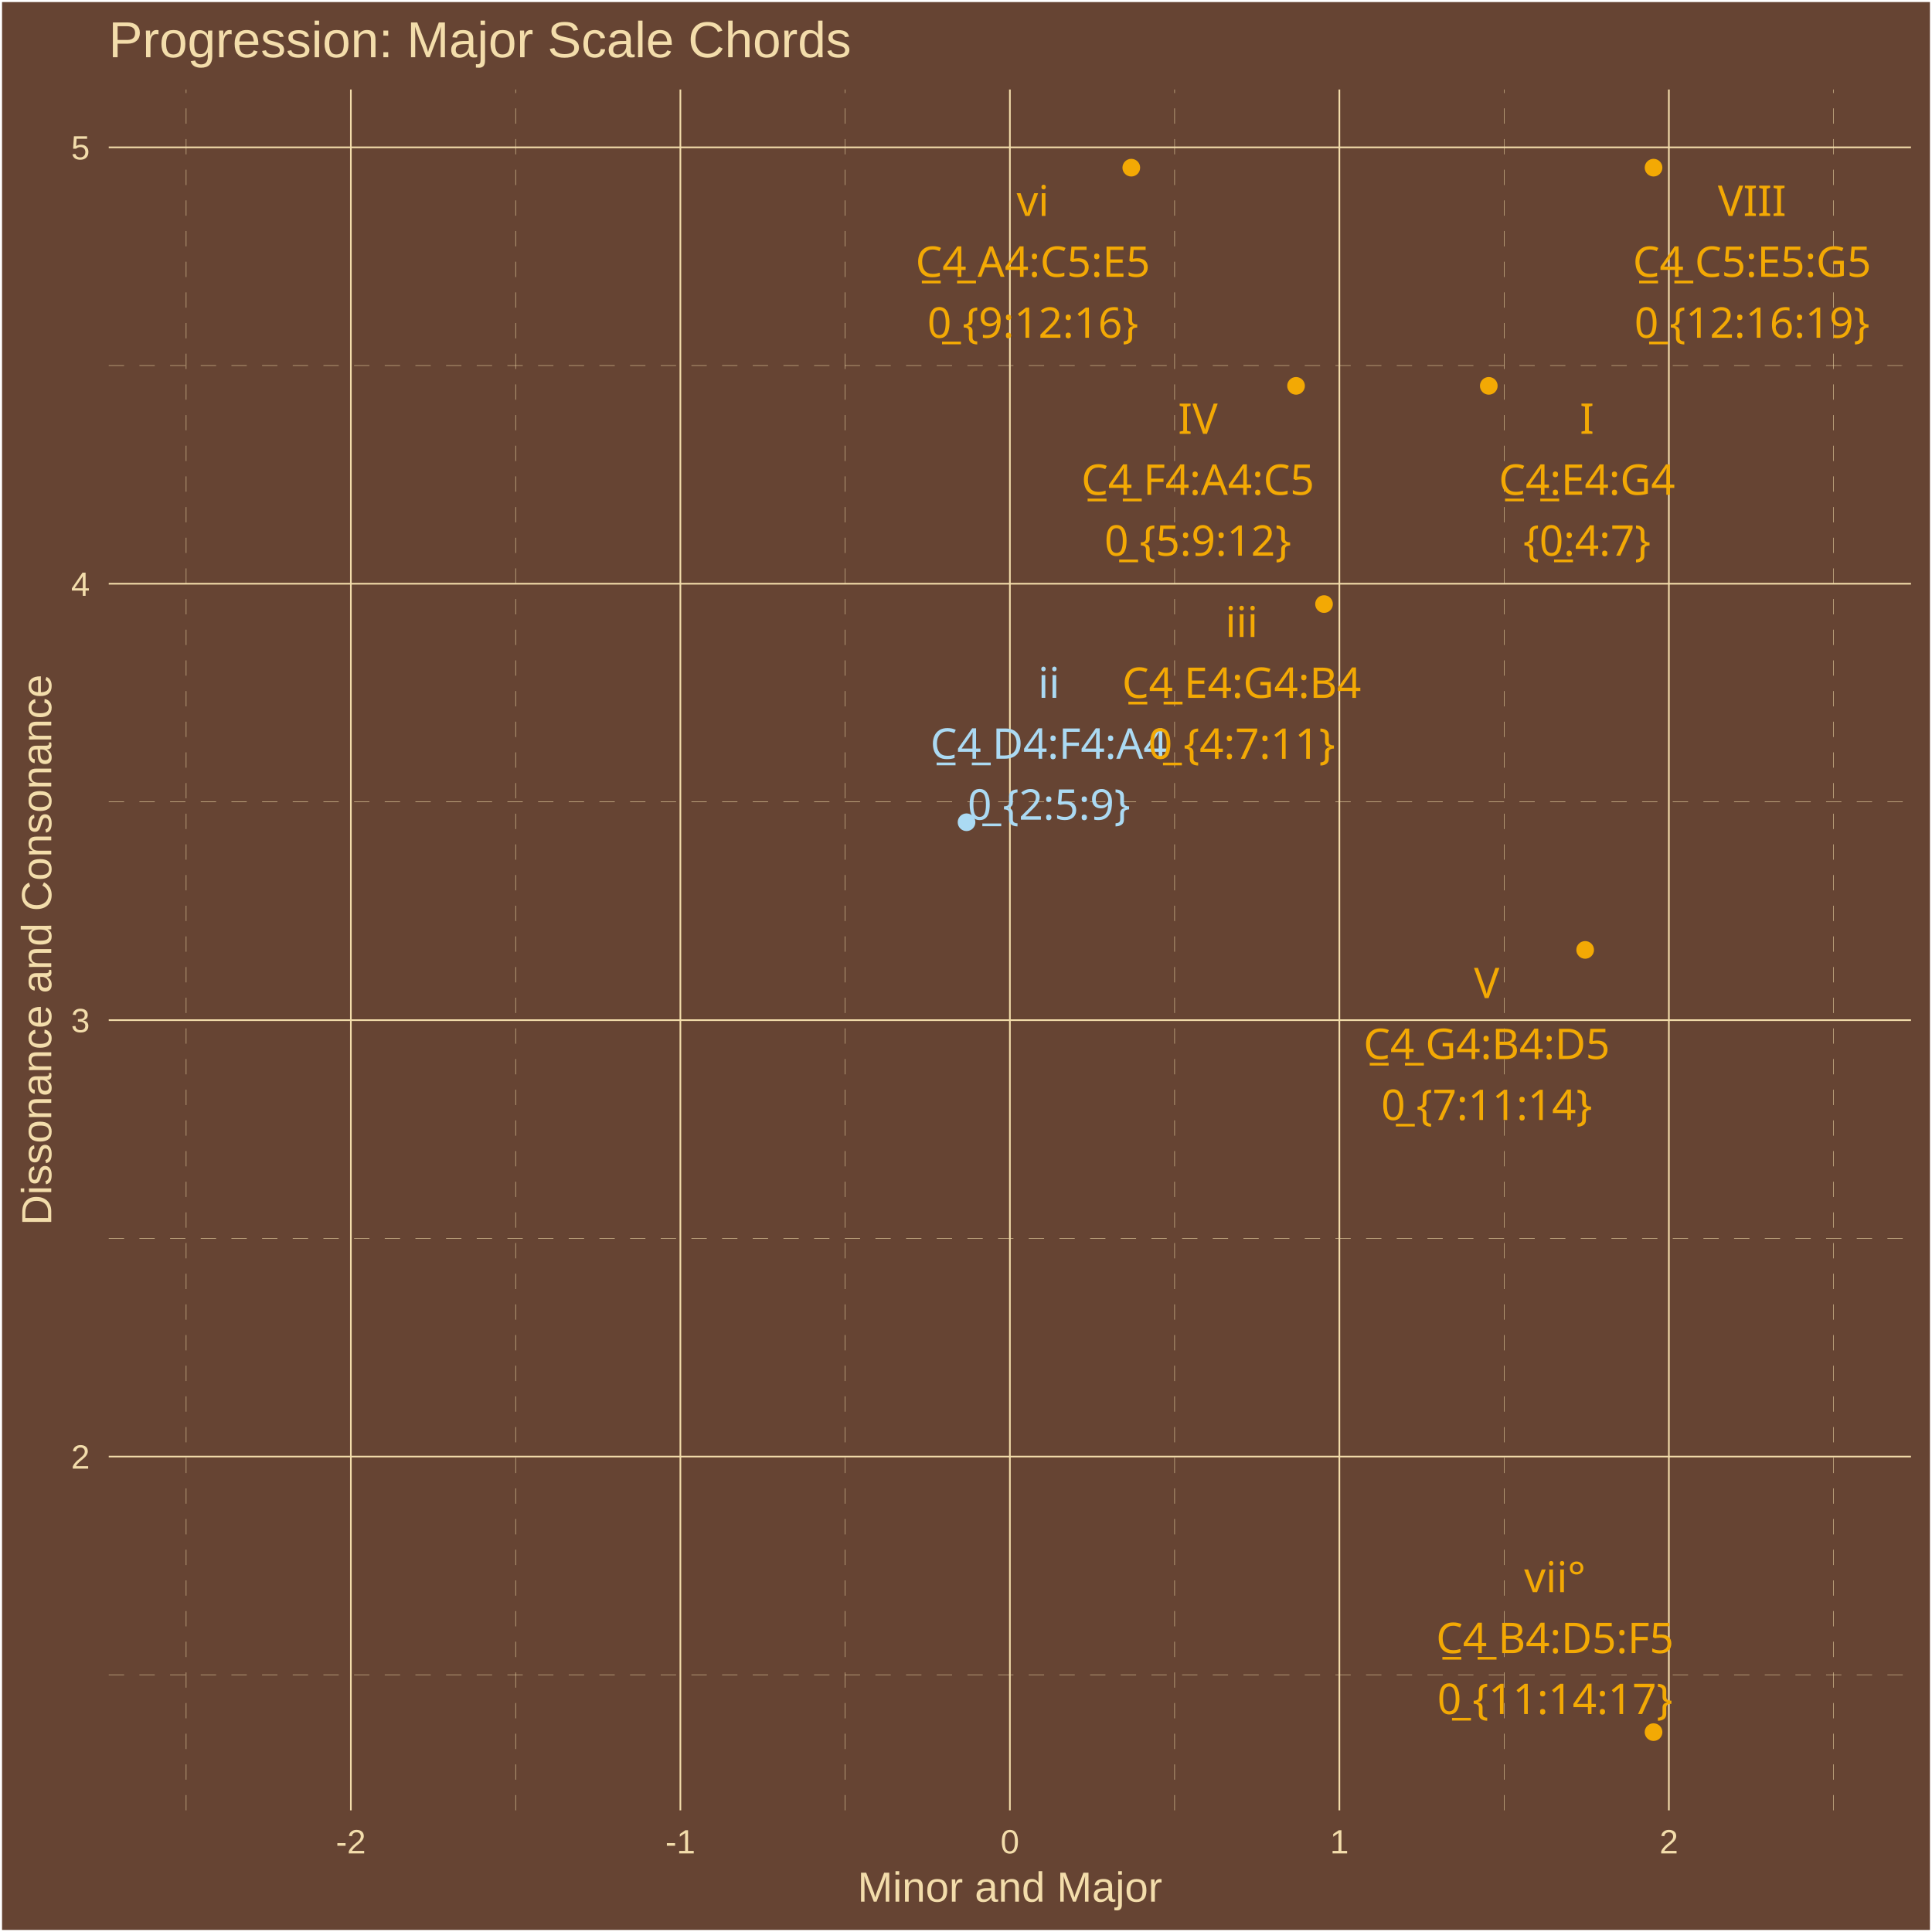
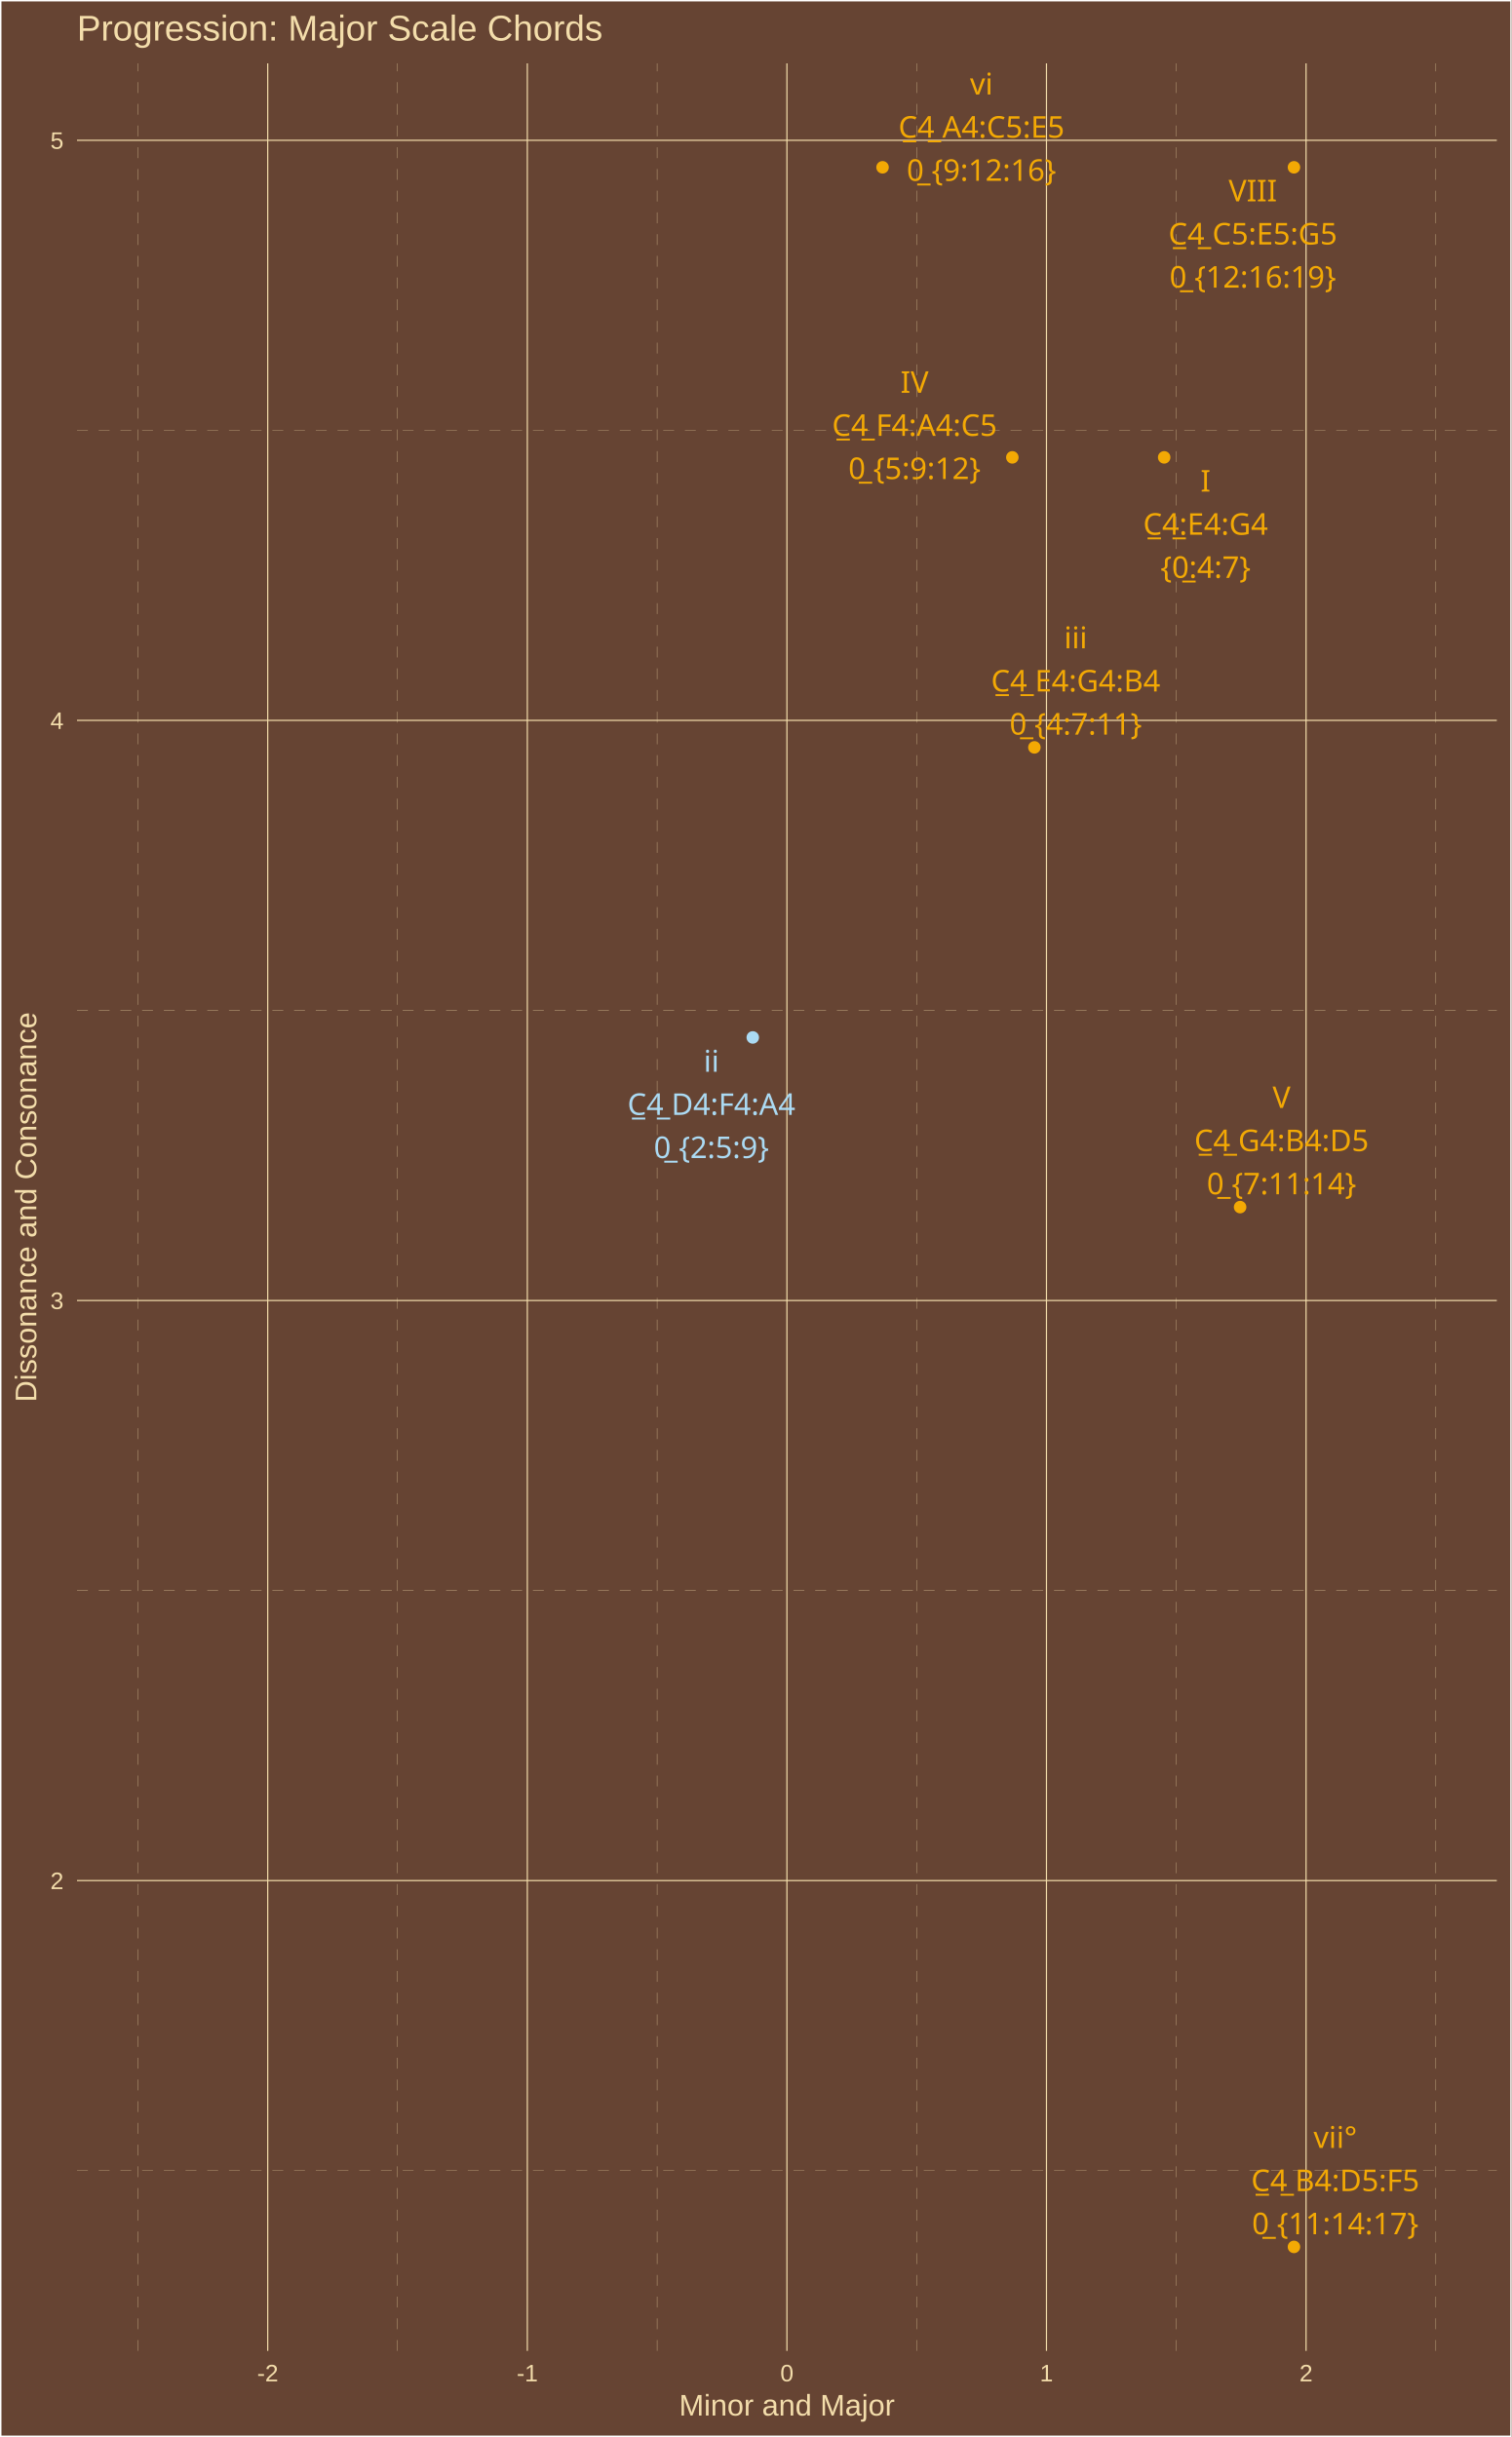
- <svg xmlns="http://www.w3.org/2000/svg" class="svglite" width="504.00pt" height="504.00pt" viewBox="0 0 504.00 504.00">
+ <svg xmlns="http://www.w3.org/2000/svg" class="svglite" width="557.00pt" height="898.00pt" viewBox="0 0 557.00 898.00">
  <defs>
    <style type="text/css">
    .svglite line, .svglite polyline, .svglite polygon, .svglite path, .svglite rect, .svglite circle {
      fill: none;
      stroke: #000000;
      stroke-linecap: round;
      stroke-linejoin: round;
      stroke-miterlimit: 10.00;
    }
    .svglite text {
      white-space: pre;
    }
  </style>
  </defs>
  <rect width="100%" height="100%" style="stroke: none; fill: #664433;" />
  <defs>
-     <clipPath id="cpMC4wMHw1MDQuMDB8MC4wMHw1MDQuMDA=">
-       <rect x="0.00" y="0.00" width="504.00" height="504.00" />
+     <clipPath id="cpMC4wMHw1NTcuMDB8MC4wMHw4OTguMDA=">
+       <rect x="0.00" y="0.00" width="557.00" height="898.00" />
    </clipPath>
  </defs>
-   <g clip-path="url(#cpMC4wMHw1MDQuMDB8MC4wMHw1MDQuMDA=)">
-     <rect x="0.00" y="-0" width="504.00" height="504.00" style="stroke-width: 1.07; stroke: #FFFFFF; fill: #664433;" />
+   <g clip-path="url(#cpMC4wMHw1NTcuMDB8MC4wMHw4OTguMDA=)">
+     <rect x="0.00" y="0.00" width="557.00" height="898.00" style="stroke-width: 1.07; stroke: #FFFFFF; fill: #664433;" />
  </g>
  <defs>
-     <clipPath id="cpMjguMzd8NDk4LjUyfDIzLjM0fDQ3Mi4yNw==">
-       <rect x="28.37" y="23.34" width="470.15" height="448.93" />
+     <clipPath id="cpMjguMzd8NTUxLjUyfDIzLjM0fDg2Ni4yNw==">
+       <rect x="28.37" y="23.34" width="523.15" height="842.93" />
    </clipPath>
  </defs>
-   <g clip-path="url(#cpMjguMzd8NDk4LjUyfDIzLjM0fDQ3Mi4yNw==)">
-     <rect x="28.37" y="23.34" width="470.15" height="448.93" style="stroke-width: 1.07; stroke: none; fill: #664433;" />
-     <polyline points="28.37,436.89 498.52,436.89 " style="stroke-width: 0.11; stroke: #F3DDAB; stroke-dasharray: 4.00,4.00; stroke-linecap: butt;" />
-     <polyline points="28.37,323.05 498.52,323.05 " style="stroke-width: 0.11; stroke: #F3DDAB; stroke-dasharray: 4.00,4.00; stroke-linecap: butt;" />
-     <polyline points="28.37,209.20 498.52,209.20 " style="stroke-width: 0.11; stroke: #F3DDAB; stroke-dasharray: 4.00,4.00; stroke-linecap: butt;" />
-     <polyline points="28.37,95.36 498.52,95.36 " style="stroke-width: 0.11; stroke: #F3DDAB; stroke-dasharray: 4.00,4.00; stroke-linecap: butt;" />
-     <polyline points="48.56,472.27 48.56,23.34 " style="stroke-width: 0.11; stroke: #F3DDAB; stroke-dasharray: 4.00,4.00; stroke-linecap: butt;" />
-     <polyline points="134.51,472.27 134.51,23.34 " style="stroke-width: 0.11; stroke: #F3DDAB; stroke-dasharray: 4.00,4.00; stroke-linecap: butt;" />
-     <polyline points="220.47,472.27 220.47,23.34 " style="stroke-width: 0.11; stroke: #F3DDAB; stroke-dasharray: 4.00,4.00; stroke-linecap: butt;" />
-     <polyline points="306.42,472.27 306.42,23.34 " style="stroke-width: 0.11; stroke: #F3DDAB; stroke-dasharray: 4.00,4.00; stroke-linecap: butt;" />
-     <polyline points="392.38,472.27 392.38,23.34 " style="stroke-width: 0.11; stroke: #F3DDAB; stroke-dasharray: 4.00,4.00; stroke-linecap: butt;" />
-     <polyline points="478.34,472.27 478.34,23.34 " style="stroke-width: 0.11; stroke: #F3DDAB; stroke-dasharray: 4.00,4.00; stroke-linecap: butt;" />
-     <polyline points="28.37,379.97 498.52,379.97 " style="stroke-width: 0.43; stroke: #F3DDAB; stroke-linecap: butt;" />
-     <polyline points="28.37,266.13 498.52,266.13 " style="stroke-width: 0.43; stroke: #F3DDAB; stroke-linecap: butt;" />
-     <polyline points="28.37,152.28 498.52,152.28 " style="stroke-width: 0.43; stroke: #F3DDAB; stroke-linecap: butt;" />
-     <polyline points="28.37,38.44 498.52,38.44 " style="stroke-width: 0.43; stroke: #F3DDAB; stroke-linecap: butt;" />
-     <polyline points="91.53,472.27 91.53,23.34 " style="stroke-width: 0.43; stroke: #F3DDAB; stroke-linecap: butt;" />
-     <polyline points="177.49,472.27 177.49,23.34 " style="stroke-width: 0.43; stroke: #F3DDAB; stroke-linecap: butt;" />
-     <polyline points="263.45,472.27 263.45,23.34 " style="stroke-width: 0.43; stroke: #F3DDAB; stroke-linecap: butt;" />
-     <polyline points="349.40,472.27 349.40,23.34 " style="stroke-width: 0.43; stroke: #F3DDAB; stroke-linecap: butt;" />
-     <polyline points="435.36,472.27 435.36,23.34 " style="stroke-width: 0.43; stroke: #F3DDAB; stroke-linecap: butt;" />
-     <circle cx="388.38" cy="100.66" r="1.95" style="stroke-width: 0.71; stroke: #F3A904; fill: #F3A904;" />
-     <circle cx="252.14" cy="214.50" r="1.95" style="stroke-width: 0.71; stroke: #ABDAF3; fill: #ABDAF3;" />
-     <circle cx="345.40" cy="157.58" r="1.95" style="stroke-width: 0.71; stroke: #F3A904; fill: #F3A904;" />
-     <circle cx="338.10" cy="100.66" r="1.95" style="stroke-width: 0.71; stroke: #F3A904; fill: #F3A904;" />
-     <circle cx="413.52" cy="247.80" r="1.95" style="stroke-width: 0.71; stroke: #F3A904; fill: #F3A904;" />
-     <circle cx="295.12" cy="43.74" r="1.95" style="stroke-width: 0.71; stroke: #F3A904; fill: #F3A904;" />
-     <circle cx="431.36" cy="451.86" r="1.95" style="stroke-width: 0.71; stroke: #F3A904; fill: #F3A904;" />
-     <circle cx="431.36" cy="43.74" r="1.95" style="stroke-width: 0.71; stroke: #F3A904; fill: #F3A904;" />
-     <text x="413.99" y="113.17" text-anchor="middle" style="font-size: 11.04px;fill: #F3A904; font-family: &quot;Arial Unicode MS&quot;;" textLength="3.07px" lengthAdjust="spacingAndGlyphs">I</text>
-     <text x="413.99" y="129.07" text-anchor="middle" style="font-size: 11.04px;fill: #F3A904; font-family: &quot;Arial Unicode MS&quot;;" textLength="48.44px" lengthAdjust="spacingAndGlyphs">C̲4̲:E4:G4</text>
-     <text x="413.99" y="144.97" text-anchor="middle" style="font-size: 11.04px;fill: #F3A904; font-family: &quot;Arial Unicode MS&quot;;" textLength="31.91px" lengthAdjust="spacingAndGlyphs">{0̲:4:7}</text>
-     <text x="273.63" y="182.04" text-anchor="middle" style="font-size: 11.04px;fill: #ABDAF3; font-family: &quot;Arial Unicode MS&quot;;" textLength="4.90px" lengthAdjust="spacingAndGlyphs">ii</text>
-     <text x="273.63" y="197.93" text-anchor="middle" style="font-size: 11.04px;fill: #ABDAF3; font-family: &quot;Arial Unicode MS&quot;;" textLength="63.76px" lengthAdjust="spacingAndGlyphs">C̲4̲ D4:F4:A4</text>
-     <text x="273.63" y="213.83" text-anchor="middle" style="font-size: 11.04px;fill: #ABDAF3; font-family: &quot;Arial Unicode MS&quot;;" textLength="41.11px" lengthAdjust="spacingAndGlyphs">0̲ {2:5:9}</text>
-     <text x="323.91" y="166.16" text-anchor="middle" style="font-size: 11.04px;fill: #F3A904; font-family: &quot;Arial Unicode MS&quot;;" textLength="7.34px" lengthAdjust="spacingAndGlyphs">iii</text>
-     <text x="323.91" y="182.06" text-anchor="middle" style="font-size: 11.04px;fill: #F3A904; font-family: &quot;Arial Unicode MS&quot;;" textLength="65.00px" lengthAdjust="spacingAndGlyphs">C̲4̲ E4:G4:B4</text>
-     <text x="323.91" y="197.95" text-anchor="middle" style="font-size: 11.04px;fill: #F3A904; font-family: &quot;Arial Unicode MS&quot;;" textLength="47.25px" lengthAdjust="spacingAndGlyphs">0̲ {4:7:11}</text>
-     <text x="312.48" y="113.18" text-anchor="middle" style="font-size: 11.04px;fill: #F3A904; font-family: &quot;Arial Unicode MS&quot;;" textLength="10.43px" lengthAdjust="spacingAndGlyphs">IV</text>
-     <text x="312.48" y="129.08" text-anchor="middle" style="font-size: 11.04px;fill: #F3A904; font-family: &quot;Arial Unicode MS&quot;;" textLength="63.76px" lengthAdjust="spacingAndGlyphs">C̲4̲ F4:A4:C5</text>
-     <text x="312.48" y="144.97" text-anchor="middle" style="font-size: 11.04px;fill: #F3A904; font-family: &quot;Arial Unicode MS&quot;;" textLength="47.25px" lengthAdjust="spacingAndGlyphs">0̲ {5:9:12}</text>
-     <text x="387.83" y="260.38" text-anchor="middle" style="font-size: 11.04px;fill: #F3A904; font-family: &quot;Arial Unicode MS&quot;;" textLength="7.36px" lengthAdjust="spacingAndGlyphs">V</text>
-     <text x="387.83" y="276.27" text-anchor="middle" style="font-size: 11.04px;fill: #F3A904; font-family: &quot;Arial Unicode MS&quot;;" textLength="65.61px" lengthAdjust="spacingAndGlyphs">C̲4̲ G4:B4:D5</text>
-     <text x="387.83" y="292.17" text-anchor="middle" style="font-size: 11.04px;fill: #F3A904; font-family: &quot;Arial Unicode MS&quot;;" textLength="53.38px" lengthAdjust="spacingAndGlyphs">0̲ {7:11:14}</text>
-     <text x="269.44" y="56.32" text-anchor="middle" style="font-size: 11.04px;fill: #F3A904; font-family: &quot;Arial Unicode MS&quot;;" textLength="7.96px" lengthAdjust="spacingAndGlyphs">vi</text>
-     <text x="269.44" y="72.21" text-anchor="middle" style="font-size: 11.04px;fill: #F3A904; font-family: &quot;Arial Unicode MS&quot;;" textLength="64.38px" lengthAdjust="spacingAndGlyphs">C̲4̲ A4:C5:E5</text>
-     <text x="269.44" y="88.11" text-anchor="middle" style="font-size: 11.04px;fill: #F3A904; font-family: &quot;Arial Unicode MS&quot;;" textLength="53.38px" lengthAdjust="spacingAndGlyphs">0̲ {9:12:16}</text>
-     <text x="405.63" y="415.35" text-anchor="middle" style="font-size: 11.04px;fill: #F3A904; font-family: &quot;Arial Unicode MS&quot;;" textLength="14.82px" lengthAdjust="spacingAndGlyphs">vii°</text>
-     <text x="405.63" y="431.24" text-anchor="middle" style="font-size: 11.04px;fill: #F3A904; font-family: &quot;Arial Unicode MS&quot;;" textLength="63.76px" lengthAdjust="spacingAndGlyphs">C̲4̲ B4:D5:F5</text>
-     <text x="405.63" y="447.14" text-anchor="middle" style="font-size: 11.04px;fill: #F3A904; font-family: &quot;Arial Unicode MS&quot;;" textLength="59.52px" lengthAdjust="spacingAndGlyphs">0̲ {11:14:17}</text>
-     <text x="457.05" y="56.32" text-anchor="middle" style="font-size: 11.04px;fill: #F3A904; font-family: &quot;Arial Unicode MS&quot;;" textLength="16.56px" lengthAdjust="spacingAndGlyphs">VIII</text>
-     <text x="457.05" y="72.21" text-anchor="middle" style="font-size: 11.04px;fill: #F3A904; font-family: &quot;Arial Unicode MS&quot;;" textLength="65.61px" lengthAdjust="spacingAndGlyphs">C̲4̲ C5:E5:G5</text>
-     <text x="457.05" y="88.11" text-anchor="middle" style="font-size: 11.04px;fill: #F3A904; font-family: &quot;Arial Unicode MS&quot;;" textLength="59.52px" lengthAdjust="spacingAndGlyphs">0̲ {12:16:19}</text>
+   <g clip-path="url(#cpMjguMzd8NTUxLjUyfDIzLjM0fDg2Ni4yNw==)">
+     <rect x="28.37" y="23.34" width="523.15" height="842.93" style="stroke-width: 1.07; stroke: none; fill: #664433;" />
+     <polyline points="28.37,799.84 551.52,799.84 " style="stroke-width: 0.11; stroke: #F3DDAB; stroke-dasharray: 4.00,4.00; stroke-linecap: butt;" />
+     <polyline points="28.37,586.08 551.52,586.08 " style="stroke-width: 0.11; stroke: #F3DDAB; stroke-dasharray: 4.00,4.00; stroke-linecap: butt;" />
+     <polyline points="28.37,372.33 551.52,372.33 " style="stroke-width: 0.11; stroke: #F3DDAB; stroke-dasharray: 4.00,4.00; stroke-linecap: butt;" />
+     <polyline points="28.37,158.58 551.52,158.58 " style="stroke-width: 0.11; stroke: #F3DDAB; stroke-dasharray: 4.00,4.00; stroke-linecap: butt;" />
+     <polyline points="50.83,866.27 50.83,23.34 " style="stroke-width: 0.11; stroke: #F3DDAB; stroke-dasharray: 4.00,4.00; stroke-linecap: butt;" />
+     <polyline points="146.48,866.27 146.48,23.34 " style="stroke-width: 0.11; stroke: #F3DDAB; stroke-dasharray: 4.00,4.00; stroke-linecap: butt;" />
+     <polyline points="242.12,866.27 242.12,23.34 " style="stroke-width: 0.11; stroke: #F3DDAB; stroke-dasharray: 4.00,4.00; stroke-linecap: butt;" />
+     <polyline points="337.77,866.27 337.77,23.34 " style="stroke-width: 0.11; stroke: #F3DDAB; stroke-dasharray: 4.00,4.00; stroke-linecap: butt;" />
+     <polyline points="433.41,866.27 433.41,23.34 " style="stroke-width: 0.11; stroke: #F3DDAB; stroke-dasharray: 4.00,4.00; stroke-linecap: butt;" />
+     <polyline points="529.06,866.27 529.06,23.34 " style="stroke-width: 0.11; stroke: #F3DDAB; stroke-dasharray: 4.00,4.00; stroke-linecap: butt;" />
+     <polyline points="28.37,692.96 551.52,692.96 " style="stroke-width: 0.43; stroke: #F3DDAB; stroke-linecap: butt;" />
+     <polyline points="28.37,479.21 551.52,479.21 " style="stroke-width: 0.43; stroke: #F3DDAB; stroke-linecap: butt;" />
+     <polyline points="28.37,265.45 551.52,265.45 " style="stroke-width: 0.43; stroke: #F3DDAB; stroke-linecap: butt;" />
+     <polyline points="28.37,51.70 551.52,51.70 " style="stroke-width: 0.43; stroke: #F3DDAB; stroke-linecap: butt;" />
+     <polyline points="98.65,866.27 98.65,23.34 " style="stroke-width: 0.43; stroke: #F3DDAB; stroke-linecap: butt;" />
+     <polyline points="194.30,866.27 194.30,23.34 " style="stroke-width: 0.43; stroke: #F3DDAB; stroke-linecap: butt;" />
+     <polyline points="289.95,866.27 289.95,23.34 " style="stroke-width: 0.43; stroke: #F3DDAB; stroke-linecap: butt;" />
+     <polyline points="385.59,866.27 385.59,23.34 " style="stroke-width: 0.43; stroke: #F3DDAB; stroke-linecap: butt;" />
+     <polyline points="481.24,866.27 481.24,23.34 " style="stroke-width: 0.43; stroke: #F3DDAB; stroke-linecap: butt;" />
+     <circle cx="428.96" cy="168.53" r="1.95" style="stroke-width: 0.71; stroke: #F3A904; fill: #F3A904;" />
+     <circle cx="277.37" cy="382.28" r="1.95" style="stroke-width: 0.71; stroke: #ABDAF3; fill: #ABDAF3;" />
+     <circle cx="381.14" cy="275.40" r="1.95" style="stroke-width: 0.71; stroke: #F3A904; fill: #F3A904;" />
+     <circle cx="373.01" cy="168.53" r="1.95" style="stroke-width: 0.71; stroke: #F3A904; fill: #F3A904;" />
+     <circle cx="456.94" cy="444.80" r="1.95" style="stroke-width: 0.71; stroke: #F3A904; fill: #F3A904;" />
+     <circle cx="325.19" cy="61.65" r="1.95" style="stroke-width: 0.71; stroke: #F3A904; fill: #F3A904;" />
+     <circle cx="476.78" cy="827.95" r="1.95" style="stroke-width: 0.71; stroke: #F3A904; fill: #F3A904;" />
+     <circle cx="476.78" cy="61.65" r="1.95" style="stroke-width: 0.71; stroke: #F3A904; fill: #F3A904;" />
+     <text x="444.21" y="181.14" text-anchor="middle" style="font-size: 11.04px;fill: #F3A904; font-family: &quot;Arial Unicode MS&quot;;" textLength="3.07px" lengthAdjust="spacingAndGlyphs">I</text>
+     <text x="444.21" y="197.04" text-anchor="middle" style="font-size: 11.04px;fill: #F3A904; font-family: &quot;Arial Unicode MS&quot;;" textLength="48.44px" lengthAdjust="spacingAndGlyphs">C̲4̲:E4:G4</text>
+     <text x="444.21" y="212.93" text-anchor="middle" style="font-size: 11.04px;fill: #F3A904; font-family: &quot;Arial Unicode MS&quot;;" textLength="31.91px" lengthAdjust="spacingAndGlyphs">{0̲:4:7}</text>
+     <text x="262.13" y="394.92" text-anchor="middle" style="font-size: 11.04px;fill: #ABDAF3; font-family: &quot;Arial Unicode MS&quot;;" textLength="4.90px" lengthAdjust="spacingAndGlyphs">ii</text>
+     <text x="262.13" y="410.82" text-anchor="middle" style="font-size: 11.04px;fill: #ABDAF3; font-family: &quot;Arial Unicode MS&quot;;" textLength="63.76px" lengthAdjust="spacingAndGlyphs">C̲4̲ D4:F4:A4</text>
+     <text x="262.13" y="426.72" text-anchor="middle" style="font-size: 11.04px;fill: #ABDAF3; font-family: &quot;Arial Unicode MS&quot;;" textLength="41.11px" lengthAdjust="spacingAndGlyphs">0̲ {2:5:9}</text>
+     <text x="396.36" y="238.90" text-anchor="middle" style="font-size: 11.04px;fill: #F3A904; font-family: &quot;Arial Unicode MS&quot;;" textLength="7.34px" lengthAdjust="spacingAndGlyphs">iii</text>
+     <text x="396.36" y="254.80" text-anchor="middle" style="font-size: 11.04px;fill: #F3A904; font-family: &quot;Arial Unicode MS&quot;;" textLength="65.00px" lengthAdjust="spacingAndGlyphs">C̲4̲ E4:G4:B4</text>
+     <text x="396.36" y="270.69" text-anchor="middle" style="font-size: 11.04px;fill: #F3A904; font-family: &quot;Arial Unicode MS&quot;;" textLength="47.25px" lengthAdjust="spacingAndGlyphs">0̲ {4:7:11}</text>
+     <text x="336.97" y="144.73" text-anchor="middle" style="font-size: 11.04px;fill: #F3A904; font-family: &quot;Arial Unicode MS&quot;;" textLength="10.43px" lengthAdjust="spacingAndGlyphs">IV</text>
+     <text x="336.97" y="160.62" text-anchor="middle" style="font-size: 11.04px;fill: #F3A904; font-family: &quot;Arial Unicode MS&quot;;" textLength="63.76px" lengthAdjust="spacingAndGlyphs">C̲4̲ F4:A4:C5</text>
+     <text x="336.97" y="176.52" text-anchor="middle" style="font-size: 11.04px;fill: #F3A904; font-family: &quot;Arial Unicode MS&quot;;" textLength="47.25px" lengthAdjust="spacingAndGlyphs">0̲ {5:9:12}</text>
+     <text x="472.20" y="408.27" text-anchor="middle" style="font-size: 11.04px;fill: #F3A904; font-family: &quot;Arial Unicode MS&quot;;" textLength="7.36px" lengthAdjust="spacingAndGlyphs">V</text>
+     <text x="472.20" y="424.17" text-anchor="middle" style="font-size: 11.04px;fill: #F3A904; font-family: &quot;Arial Unicode MS&quot;;" textLength="65.61px" lengthAdjust="spacingAndGlyphs">C̲4̲ G4:B4:D5</text>
+     <text x="472.20" y="440.07" text-anchor="middle" style="font-size: 11.04px;fill: #F3A904; font-family: &quot;Arial Unicode MS&quot;;" textLength="53.38px" lengthAdjust="spacingAndGlyphs">0̲ {7:11:14}</text>
+     <text x="361.63" y="34.83" text-anchor="middle" style="font-size: 11.04px;fill: #F3A904; font-family: &quot;Arial Unicode MS&quot;;" textLength="7.96px" lengthAdjust="spacingAndGlyphs">vi</text>
+     <text x="361.63" y="50.73" text-anchor="middle" style="font-size: 11.04px;fill: #F3A904; font-family: &quot;Arial Unicode MS&quot;;" textLength="64.38px" lengthAdjust="spacingAndGlyphs">C̲4̲ A4:C5:E5</text>
+     <text x="361.63" y="66.63" text-anchor="middle" style="font-size: 11.04px;fill: #F3A904; font-family: &quot;Arial Unicode MS&quot;;" textLength="53.38px" lengthAdjust="spacingAndGlyphs">0̲ {9:12:16}</text>
+     <text x="492.00" y="791.48" text-anchor="middle" style="font-size: 11.04px;fill: #F3A904; font-family: &quot;Arial Unicode MS&quot;;" textLength="14.82px" lengthAdjust="spacingAndGlyphs">vii°</text>
+     <text x="492.00" y="807.38" text-anchor="middle" style="font-size: 11.04px;fill: #F3A904; font-family: &quot;Arial Unicode MS&quot;;" textLength="63.76px" lengthAdjust="spacingAndGlyphs">C̲4̲ B4:D5:F5</text>
+     <text x="492.00" y="823.28" text-anchor="middle" style="font-size: 11.04px;fill: #F3A904; font-family: &quot;Arial Unicode MS&quot;;" textLength="59.52px" lengthAdjust="spacingAndGlyphs">0̲ {11:14:17}</text>
+     <text x="461.62" y="74.18" text-anchor="middle" style="font-size: 11.04px;fill: #F3A904; font-family: &quot;Arial Unicode MS&quot;;" textLength="16.56px" lengthAdjust="spacingAndGlyphs">VIII</text>
+     <text x="461.62" y="90.08" text-anchor="middle" style="font-size: 11.04px;fill: #F3A904; font-family: &quot;Arial Unicode MS&quot;;" textLength="65.61px" lengthAdjust="spacingAndGlyphs">C̲4̲ C5:E5:G5</text>
+     <text x="461.62" y="105.98" text-anchor="middle" style="font-size: 11.04px;fill: #F3A904; font-family: &quot;Arial Unicode MS&quot;;" textLength="59.52px" lengthAdjust="spacingAndGlyphs">0̲ {12:16:19}</text>
  </g>
-   <g clip-path="url(#cpMC4wMHw1MDQuMDB8MC4wMHw1MDQuMDA=)">
-     <text x="23.44" y="383.12" text-anchor="end" style="font-size: 8.80px;fill: #F3DDAB; font-family: &quot;Arial&quot;;" textLength="4.90px" lengthAdjust="spacingAndGlyphs">2</text>
-     <text x="23.44" y="269.28" text-anchor="end" style="font-size: 8.80px;fill: #F3DDAB; font-family: &quot;Arial&quot;;" textLength="4.90px" lengthAdjust="spacingAndGlyphs">3</text>
-     <text x="23.44" y="155.44" text-anchor="end" style="font-size: 8.80px;fill: #F3DDAB; font-family: &quot;Arial&quot;;" textLength="4.90px" lengthAdjust="spacingAndGlyphs">4</text>
-     <text x="23.44" y="41.60" text-anchor="end" style="font-size: 8.80px;fill: #F3DDAB; font-family: &quot;Arial&quot;;" textLength="4.90px" lengthAdjust="spacingAndGlyphs">5</text>
-     <text x="91.53" y="483.50" text-anchor="middle" style="font-size: 8.80px;fill: #F3DDAB; font-family: &quot;Arial&quot;;" textLength="7.83px" lengthAdjust="spacingAndGlyphs">-2</text>
-     <text x="177.49" y="483.50" text-anchor="middle" style="font-size: 8.80px;fill: #F3DDAB; font-family: &quot;Arial&quot;;" textLength="7.83px" lengthAdjust="spacingAndGlyphs">-1</text>
-     <text x="263.45" y="483.50" text-anchor="middle" style="font-size: 8.80px;fill: #F3DDAB; font-family: &quot;Arial&quot;;" textLength="4.90px" lengthAdjust="spacingAndGlyphs">0</text>
-     <text x="349.40" y="483.50" text-anchor="middle" style="font-size: 8.80px;fill: #F3DDAB; font-family: &quot;Arial&quot;;" textLength="4.90px" lengthAdjust="spacingAndGlyphs">1</text>
-     <text x="435.36" y="483.50" text-anchor="middle" style="font-size: 8.80px;fill: #F3DDAB; font-family: &quot;Arial&quot;;" textLength="4.90px" lengthAdjust="spacingAndGlyphs">2</text>
-     <text x="263.45" y="496.09" text-anchor="middle" style="font-size: 11.00px;fill: #F3DDAB; font-family: &quot;Arial&quot;;" textLength="79.49px" lengthAdjust="spacingAndGlyphs">Minor and Major</text>
-     <text transform="translate(13.37,247.80) rotate(-90)" text-anchor="middle" style="font-size: 11.00px;fill: #F3DDAB; font-family: &quot;Arial&quot;;" textLength="143.73px" lengthAdjust="spacingAndGlyphs">Dissonance and Consonance</text>
+   <g clip-path="url(#cpMC4wMHw1NTcuMDB8MC4wMHw4OTguMDA=)">
+     <text x="23.44" y="696.12" text-anchor="end" style="font-size: 8.80px;fill: #F3DDAB; font-family: &quot;Arial&quot;;" textLength="4.90px" lengthAdjust="spacingAndGlyphs">2</text>
+     <text x="23.44" y="482.36" text-anchor="end" style="font-size: 8.80px;fill: #F3DDAB; font-family: &quot;Arial&quot;;" textLength="4.90px" lengthAdjust="spacingAndGlyphs">3</text>
+     <text x="23.44" y="268.61" text-anchor="end" style="font-size: 8.80px;fill: #F3DDAB; font-family: &quot;Arial&quot;;" textLength="4.90px" lengthAdjust="spacingAndGlyphs">4</text>
+     <text x="23.44" y="54.85" text-anchor="end" style="font-size: 8.80px;fill: #F3DDAB; font-family: &quot;Arial&quot;;" textLength="4.90px" lengthAdjust="spacingAndGlyphs">5</text>
+     <text x="98.65" y="877.50" text-anchor="middle" style="font-size: 8.80px;fill: #F3DDAB; font-family: &quot;Arial&quot;;" textLength="7.83px" lengthAdjust="spacingAndGlyphs">-2</text>
+     <text x="194.30" y="877.50" text-anchor="middle" style="font-size: 8.80px;fill: #F3DDAB; font-family: &quot;Arial&quot;;" textLength="7.83px" lengthAdjust="spacingAndGlyphs">-1</text>
+     <text x="289.95" y="877.50" text-anchor="middle" style="font-size: 8.80px;fill: #F3DDAB; font-family: &quot;Arial&quot;;" textLength="4.90px" lengthAdjust="spacingAndGlyphs">0</text>
+     <text x="385.59" y="877.50" text-anchor="middle" style="font-size: 8.80px;fill: #F3DDAB; font-family: &quot;Arial&quot;;" textLength="4.90px" lengthAdjust="spacingAndGlyphs">1</text>
+     <text x="481.24" y="877.50" text-anchor="middle" style="font-size: 8.80px;fill: #F3DDAB; font-family: &quot;Arial&quot;;" textLength="4.90px" lengthAdjust="spacingAndGlyphs">2</text>
+     <text x="289.95" y="890.09" text-anchor="middle" style="font-size: 11.00px;fill: #F3DDAB; font-family: &quot;Arial&quot;;" textLength="79.49px" lengthAdjust="spacingAndGlyphs">Minor and Major</text>
+     <text transform="translate(13.37,444.80) rotate(-90)" text-anchor="middle" style="font-size: 11.00px;fill: #F3DDAB; font-family: &quot;Arial&quot;;" textLength="143.73px" lengthAdjust="spacingAndGlyphs">Dissonance and Consonance</text>
    <text x="28.37" y="14.94" style="font-size: 13.20px;fill: #F3DDAB; font-family: &quot;Arial&quot;;" textLength="193.55px" lengthAdjust="spacingAndGlyphs">Progression: Major Scale Chords</text>
  </g>
</svg>
